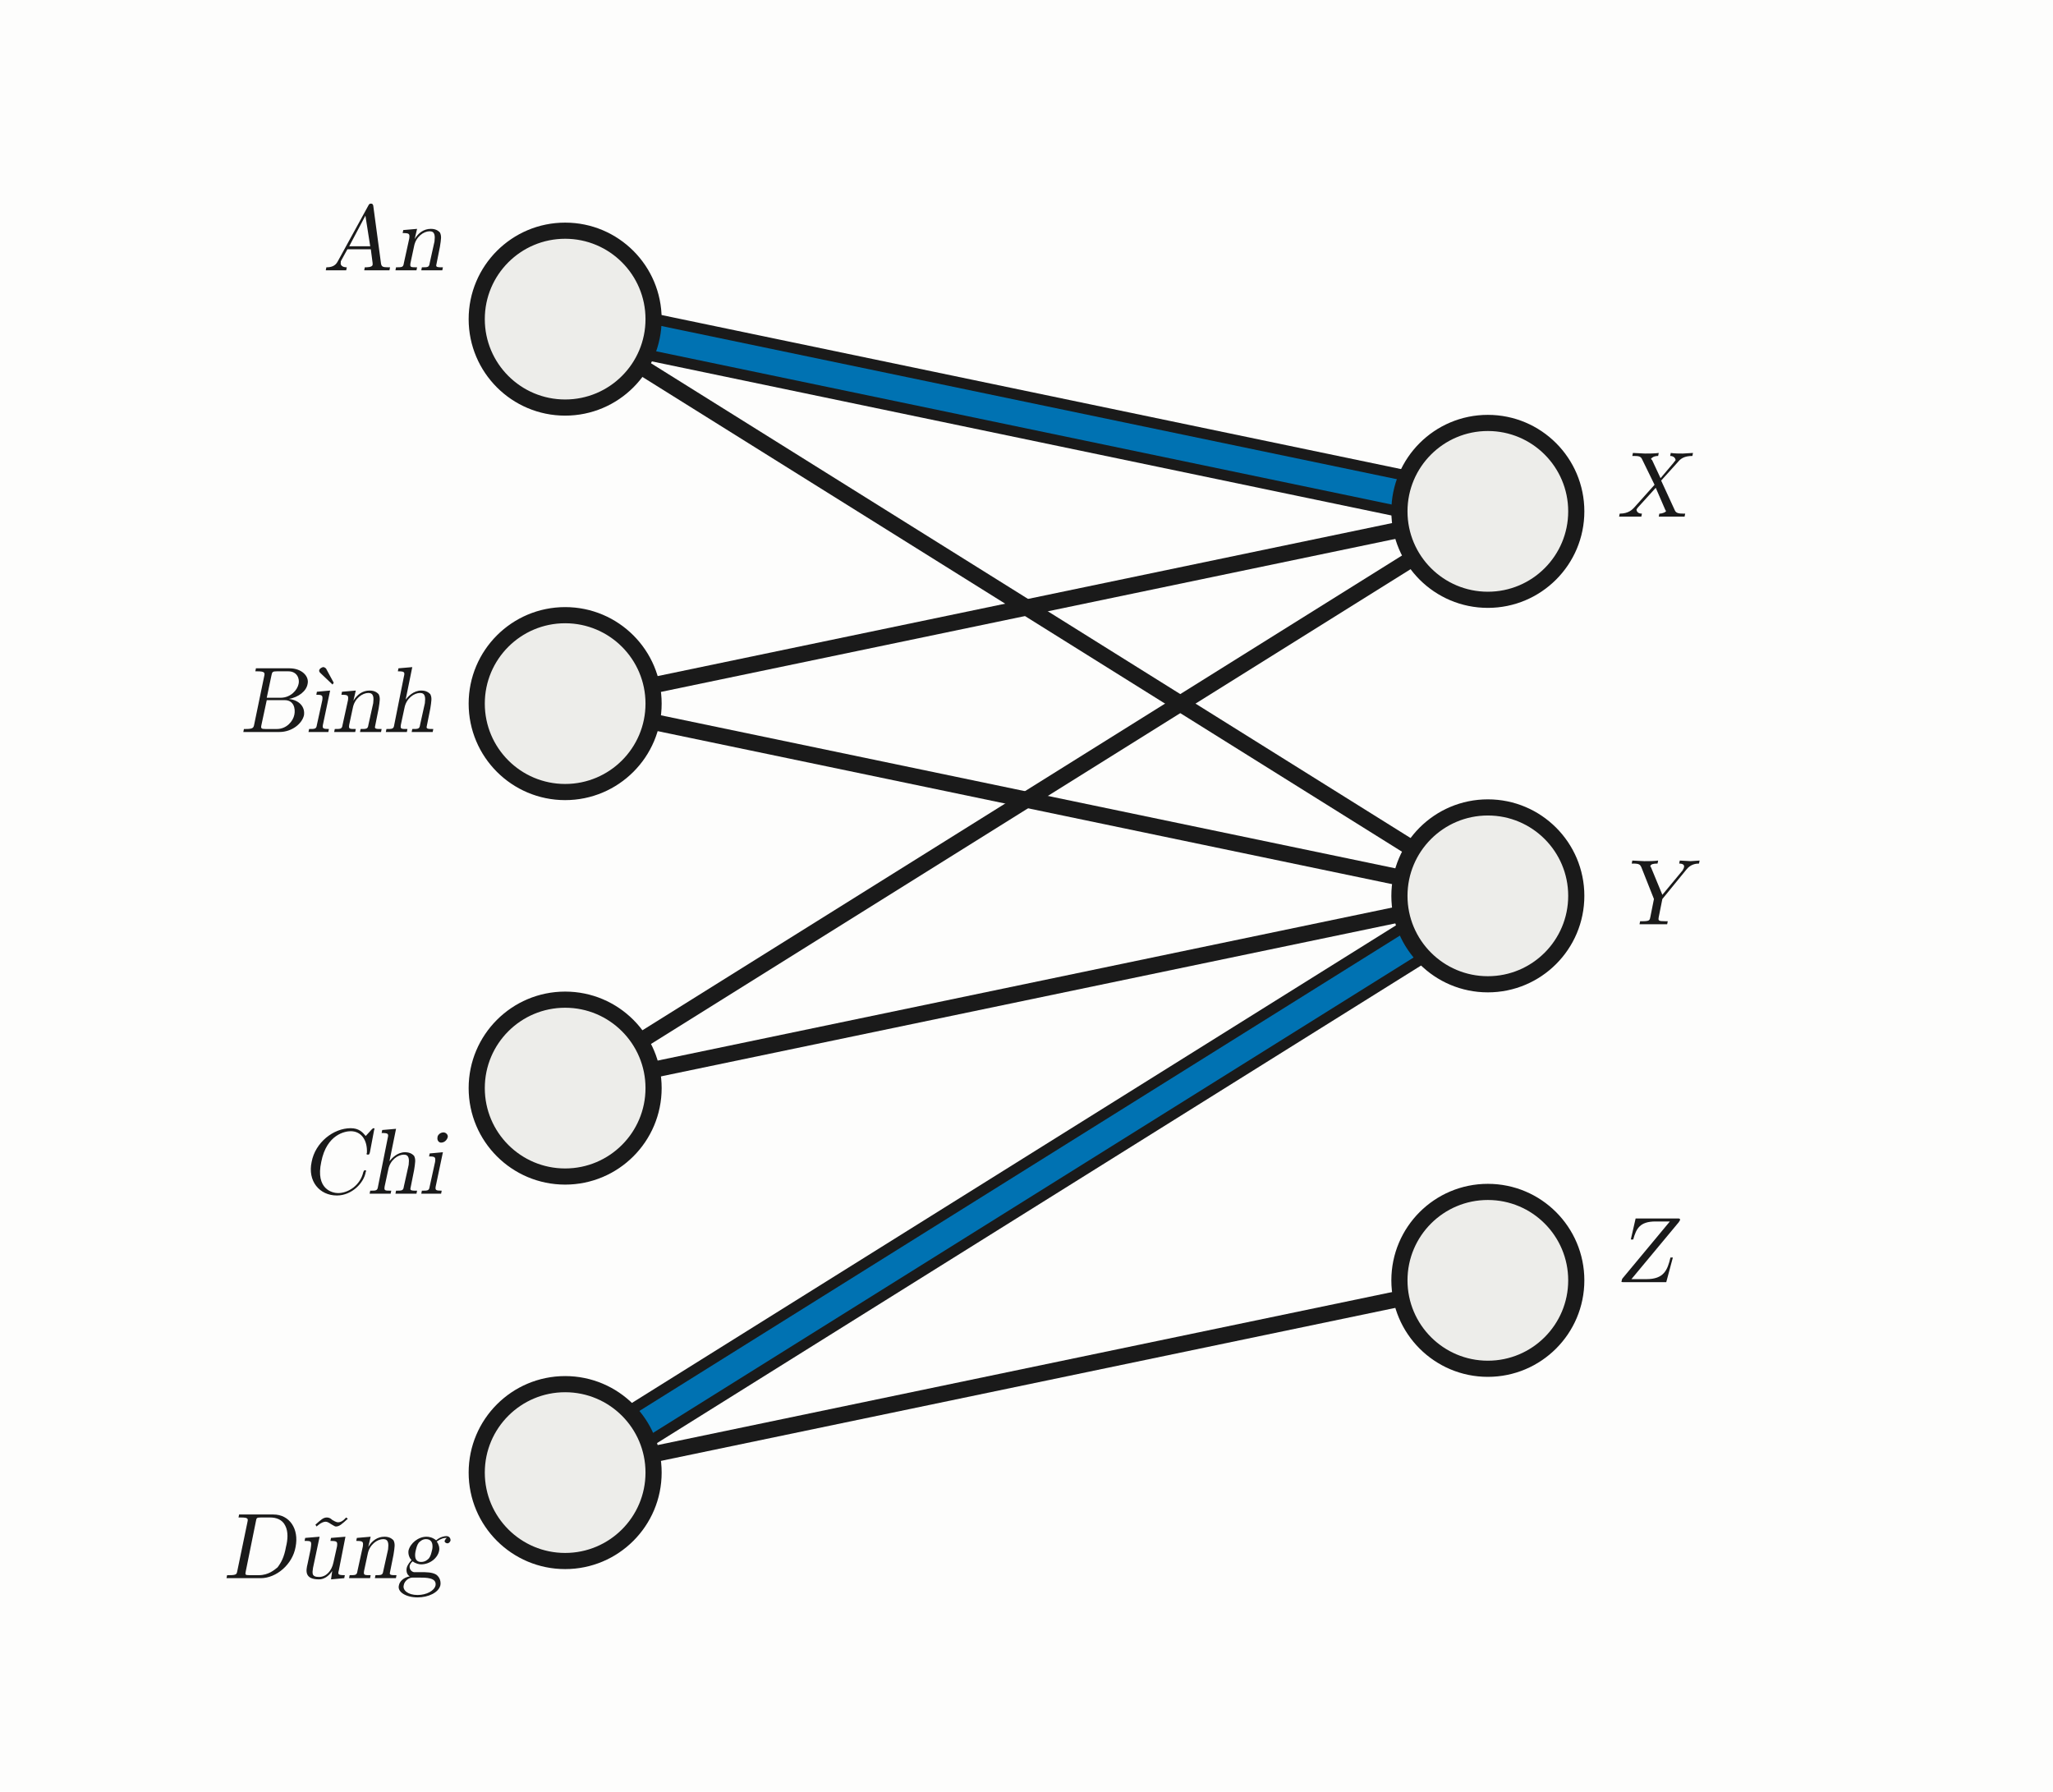
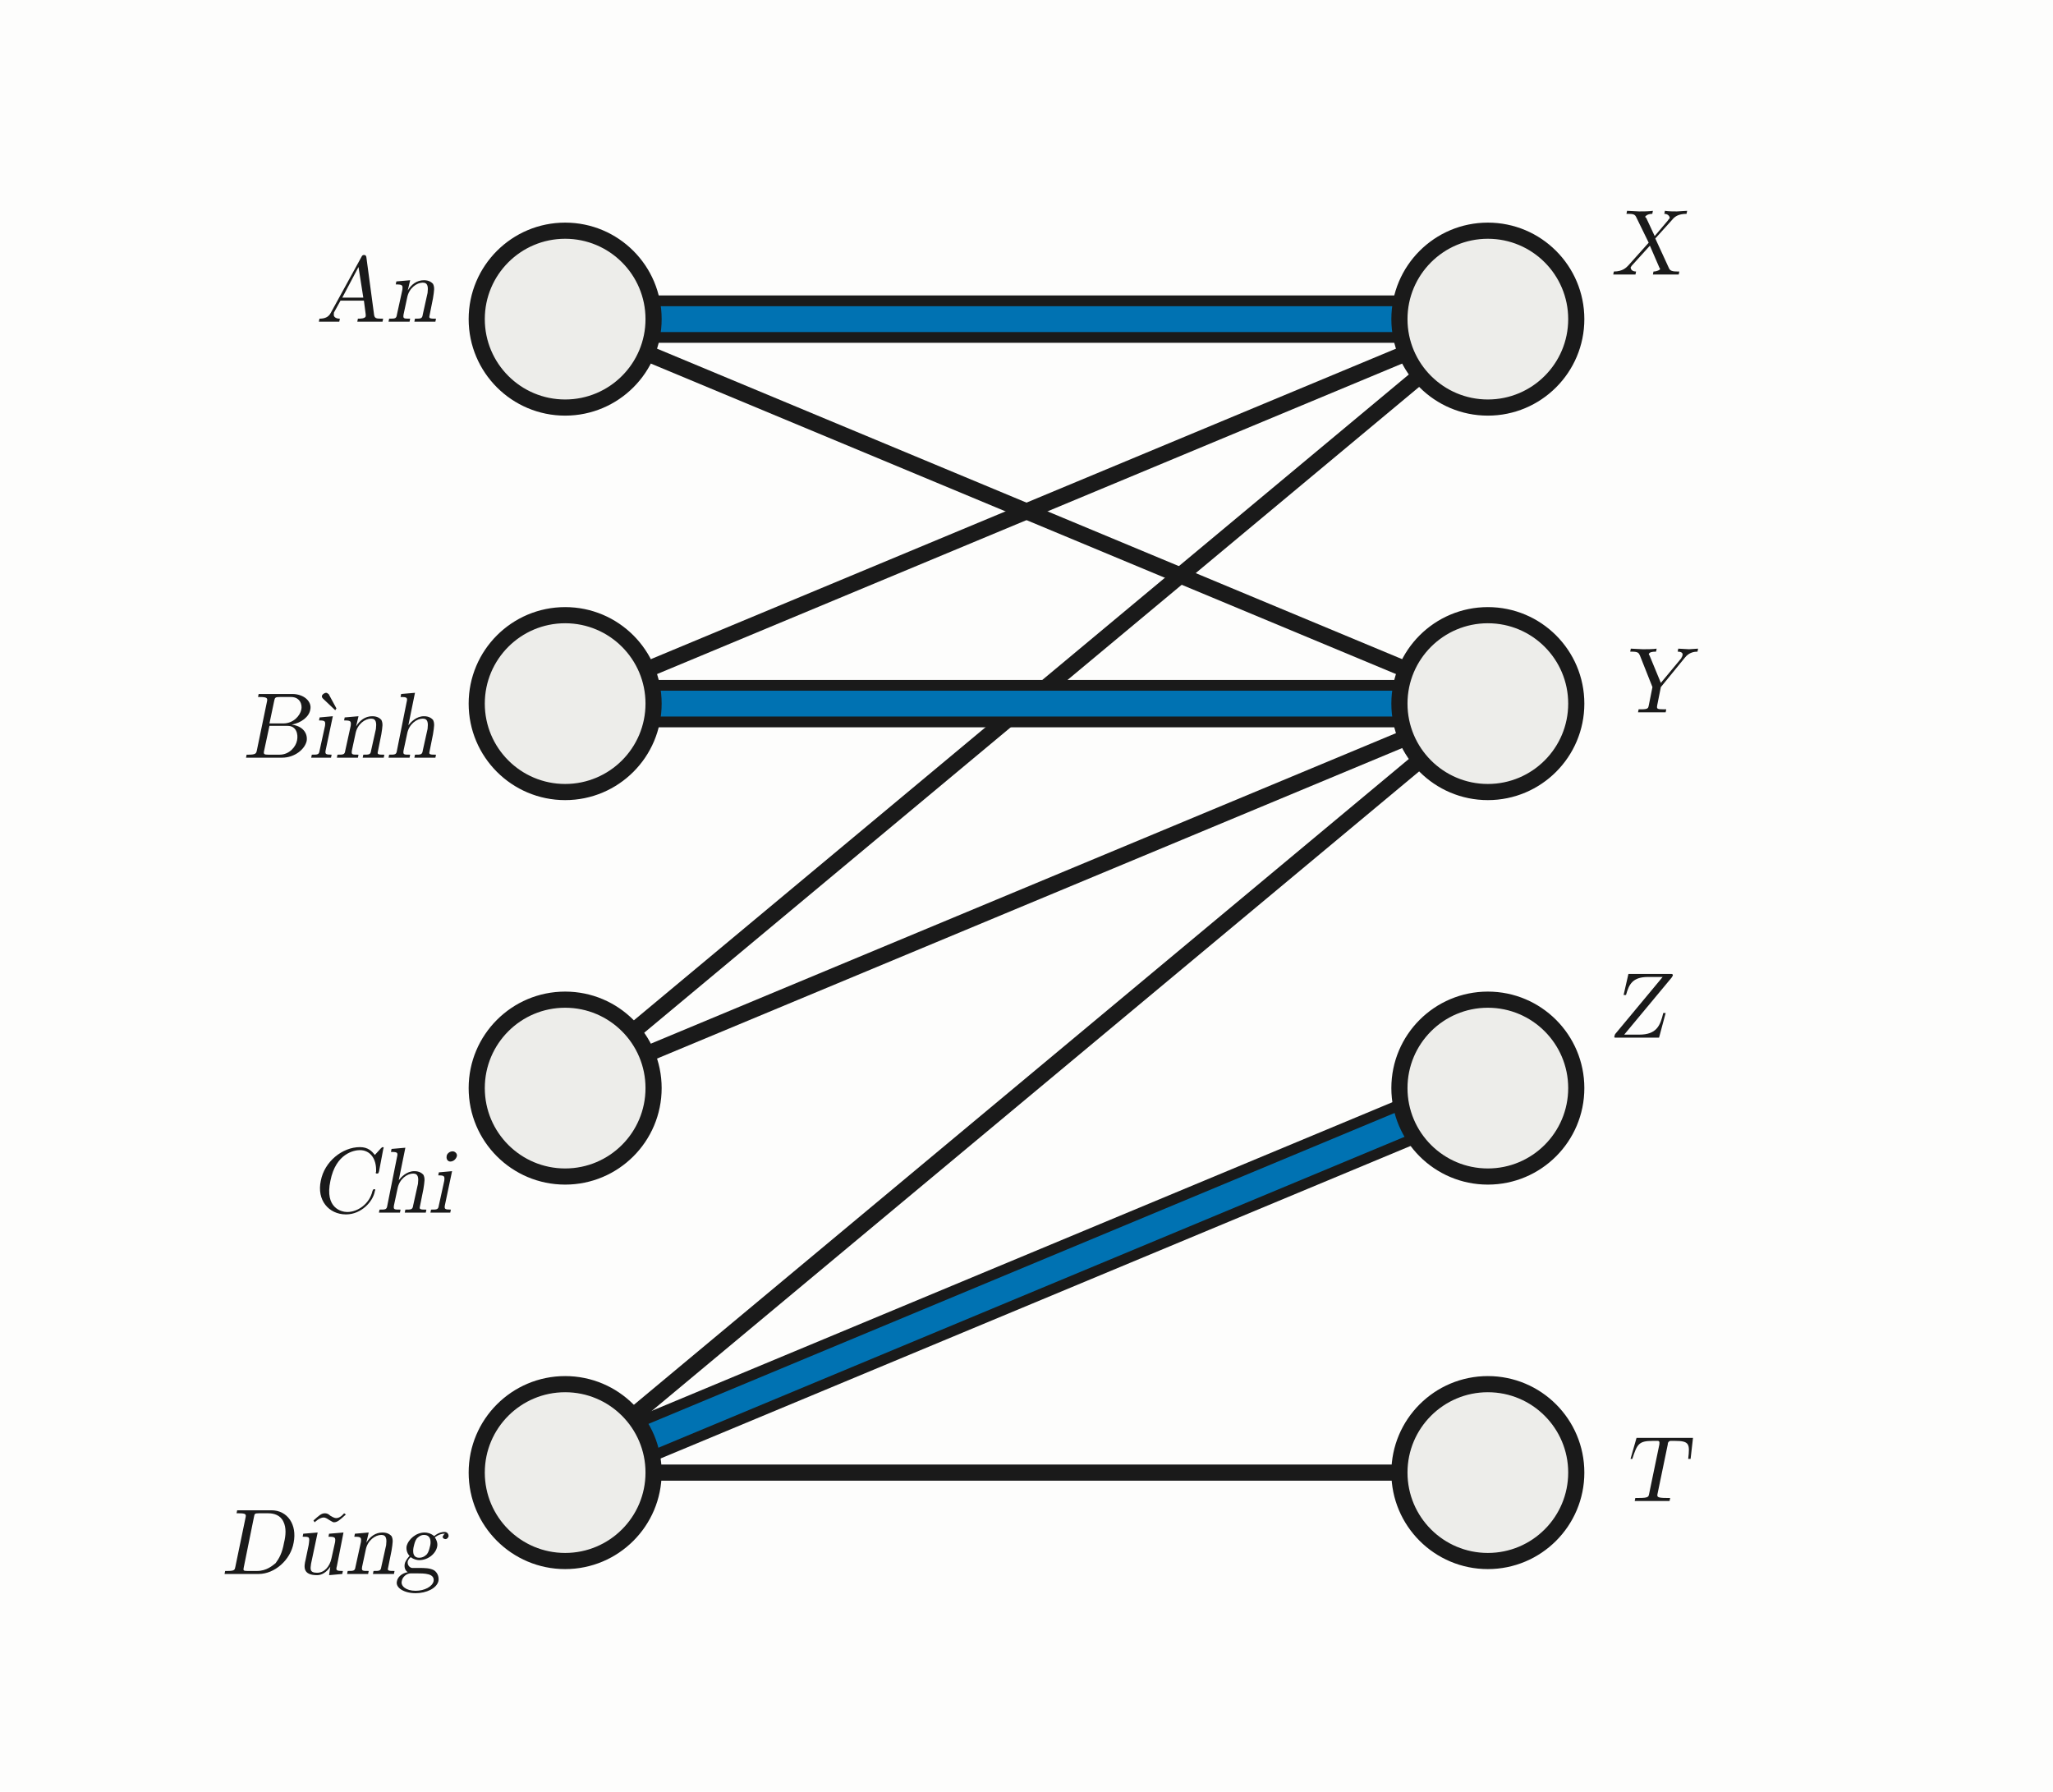
<svg xmlns="http://www.w3.org/2000/svg" viewBox="-26.7 -23.3 53.4 46.6">
  <rect fill="#FDFDFC" height="46.6" width="53.4" x="-26.7" y="-23.3" />
  <defs>
    <pattern height="8" id="cv-pat-1" patternUnits="userSpaceOnUse" width="8">
      <rect fill="#0072B2" height="8" width="8" />
    </pattern>
    <pattern height="8" id="cv-pat-2" patternUnits="userSpaceOnUse" width="8">
      <rect fill="#9ED9F5" height="8" width="8" />
      <line stroke="#3E8BB5" stroke-width="1.2" x1="0" x2="8" y1="8" y2="0" />
      <line stroke="#3E8BB5" stroke-width="1.2" x1="-1" x2="1" y1="1" y2="-1" />
      <line stroke="#3E8BB5" stroke-width="1.2" x1="7" x2="9" y1="9" y2="7" />
    </pattern>
    <pattern height="8" id="cv-pat-3" patternUnits="userSpaceOnUse" width="8">
      <rect fill="#D55E00" height="8" width="8" />
      <line stroke="#8A3D00" stroke-width="1.2" x1="0" x2="8" y1="0" y2="8" />
      <line stroke="#8A3D00" stroke-width="1.2" x1="-1" x2="1" y1="7" y2="9" />
      <line stroke="#8A3D00" stroke-width="1.2" x1="7" x2="9" y1="-1" y2="1" />
    </pattern>
    <pattern height="8" id="cv-pat-4" patternUnits="userSpaceOnUse" width="8">
      <rect fill="#009E73" height="8" width="8" />
      <circle cx="4" cy="4" fill="#006147" r="1.4" />
    </pattern>
    <pattern height="8" id="cv-pat-5" patternUnits="userSpaceOnUse" width="8">
      <rect fill="#E69F00" height="8" width="8" />
      <line stroke="#9A6B00" stroke-width="1.2" x1="0" x2="8" y1="4" y2="4" />
      <line stroke="#9A6B00" stroke-width="1.2" x1="4" x2="4" y1="0" y2="8" />
    </pattern>
    <pattern height="8" id="cv-pat-6" patternUnits="userSpaceOnUse" width="8">
      <rect fill="#CC79A7" height="8" width="8" />
      <line stroke="#8A4E70" stroke-width="1.2" x1="0" x2="8" y1="4" y2="4" />
    </pattern>
    <pattern height="8" id="cv-pat-7" patternUnits="userSpaceOnUse" width="8">
      <rect fill="#F0E442" height="8" width="8" />
      <line stroke="#9C9400" stroke-width="1.2" x1="4" x2="4" y1="0" y2="8" />
    </pattern>
    <pattern height="8" id="cv-pat-8" patternUnits="userSpaceOnUse" width="8">
      <rect fill="#3A3A3A" height="8" width="8" />
      <line stroke="#000000" stroke-width="1.2" x1="0" x2="8" y1="0" y2="8" />
      <line stroke="#000000" stroke-width="1.2" x1="0" x2="8" y1="8" y2="0" />
    </pattern>
  </defs>
  <g class="cv-edge-labels" />
  <g class="cv-edges">
-     <path d="M-12 -15L12 0" fill="none" stroke="#1A1A1A" stroke-linecap="round" stroke-width="0.42" />
-     <path d="M-12 -5L12 -10" fill="none" stroke="#1A1A1A" stroke-linecap="round" stroke-width="0.42" />
-     <path d="M-12 -5L12 0" fill="none" stroke="#1A1A1A" stroke-linecap="round" stroke-width="0.42" />
-     <path d="M-12 5L12 -10" fill="none" stroke="#1A1A1A" stroke-linecap="round" stroke-width="0.42" />
-     <path d="M-12 5L12 0" fill="none" stroke="#1A1A1A" stroke-linecap="round" stroke-width="0.42" />
-     <path d="M-12 15L12 10" fill="none" stroke="#1A1A1A" stroke-linecap="round" stroke-width="0.42" />
-     <path d="M-12 -15L12 -10" fill="none" stroke="#1A1A1A" stroke-linecap="round" stroke-width="1.232" />
-     <path d="M-12 -15L12 -10" fill="none" stroke="url(#cv-pat-1)" stroke-linecap="round" stroke-width="0.672" />
-     <path d="M-12 15L12 0" fill="none" stroke="#1A1A1A" stroke-linecap="round" stroke-width="1.232" />
-     <path d="M-12 15L12 0" fill="none" stroke="url(#cv-pat-1)" stroke-linecap="round" stroke-width="0.672" />
+     <path d="M-12 -15L12 -5" fill="none" stroke="#1A1A1A" stroke-linecap="round" stroke-width="0.42" />
+     <path d="M-12 -5L12 -15" fill="none" stroke="#1A1A1A" stroke-linecap="round" stroke-width="0.42" />
+     <path d="M-12 5L12 -15" fill="none" stroke="#1A1A1A" stroke-linecap="round" stroke-width="0.42" />
+     <path d="M-12 5L12 -5" fill="none" stroke="#1A1A1A" stroke-linecap="round" stroke-width="0.42" />
+     <path d="M-12 15L12 -5" fill="none" stroke="#1A1A1A" stroke-linecap="round" stroke-width="0.42" />
+     <path d="M-12 15L12 15" fill="none" stroke="#1A1A1A" stroke-linecap="round" stroke-width="0.42" />
+     <path d="M-12 -15L12 -15" fill="none" stroke="#1A1A1A" stroke-linecap="round" stroke-width="1.232" />
+     <path d="M-12 -15L12 -15" fill="none" stroke="url(#cv-pat-1)" stroke-linecap="round" stroke-width="0.672" />
+     <path d="M-12 -5L12 -5" fill="none" stroke="#1A1A1A" stroke-linecap="round" stroke-width="1.232" />
+     <path d="M-12 -5L12 -5" fill="none" stroke="url(#cv-pat-1)" stroke-linecap="round" stroke-width="0.672" />
+     <path d="M-12 15L12 5" fill="none" stroke="#1A1A1A" stroke-linecap="round" stroke-width="1.232" />
+     <path d="M-12 15L12 5" fill="none" stroke="url(#cv-pat-1)" stroke-linecap="round" stroke-width="0.672" />
  </g>
  <g class="cv-vertices">
    <circle cx="-12" cy="-15" fill="#EDEDEA" r="2.3" stroke="#1A1A1A" stroke-width="0.42" />
-     <text dominant-baseline="auto" fill="#1A1A1A" font-family="'KaTeX_Main', 'Latin Modern Math', serif" font-size="2.415" font-style="italic" text-anchor="end" x="-15.15" y="-16.27">An</text>
+     <text dominant-baseline="central" fill="#1A1A1A" font-family="'KaTeX_Main', 'Latin Modern Math', serif" font-size="2.415" font-style="italic" text-anchor="end" x="-15.33" y="-15.67">An</text>
    <circle cx="-12" cy="-5" fill="#EDEDEA" r="2.3" stroke="#1A1A1A" stroke-width="0.42" />
-     <text dominant-baseline="central" fill="#1A1A1A" font-family="'KaTeX_Main', 'Latin Modern Math', serif" font-size="2.415" font-style="italic" text-anchor="end" x="-15.4" y="-5">Bình</text>
+     <text dominant-baseline="central" fill="#1A1A1A" font-family="'KaTeX_Main', 'Latin Modern Math', serif" font-size="2.415" font-style="italic" text-anchor="end" x="-15.33" y="-4.33">Bình</text>
    <circle cx="-12" cy="5" fill="#EDEDEA" r="2.3" stroke="#1A1A1A" stroke-width="0.42" />
-     <text dominant-baseline="hanging" fill="#1A1A1A" font-family="'KaTeX_Main', 'Latin Modern Math', serif" font-size="2.415" font-style="italic" text-anchor="end" x="-15.15" y="6.27">Chi</text>
+     <text dominant-baseline="hanging" fill="#1A1A1A" font-family="'KaTeX_Main', 'Latin Modern Math', serif" font-size="2.415" font-style="italic" text-anchor="end" x="-14.91" y="6.76">Chi</text>
    <circle cx="-12" cy="15" fill="#EDEDEA" r="2.3" stroke="#1A1A1A" stroke-width="0.42" />
-     <text dominant-baseline="hanging" fill="#1A1A1A" font-family="'KaTeX_Main', 'Latin Modern Math', serif" font-size="2.415" font-style="italic" text-anchor="end" x="-15.15" y="16.27">Dũng</text>
-     <circle cx="12" cy="-10" fill="#EDEDEA" r="2.3" stroke="#1A1A1A" stroke-width="0.42" />
-     <text dominant-baseline="central" fill="#1A1A1A" font-family="'KaTeX_Main', 'Latin Modern Math', serif" font-size="2.415" font-style="italic" text-anchor="start" x="15.35" y="-10.6">X</text>
-     <circle cx="12" cy="0" fill="#EDEDEA" r="2.3" stroke="#1A1A1A" stroke-width="0.42" />
-     <text dominant-baseline="central" fill="#1A1A1A" font-family="'KaTeX_Main', 'Latin Modern Math', serif" font-size="2.415" font-style="italic" text-anchor="start" x="15.4" y="0">Y</text>
-     <circle cx="12" cy="10" fill="#EDEDEA" r="2.3" stroke="#1A1A1A" stroke-width="0.42" />
-     <text dominant-baseline="central" fill="#1A1A1A" font-family="'KaTeX_Main', 'Latin Modern Math', serif" font-size="2.415" font-style="italic" text-anchor="start" x="15.33" y="9.31">Z</text>
+     <text dominant-baseline="hanging" fill="#1A1A1A" font-family="'KaTeX_Main', 'Latin Modern Math', serif" font-size="2.415" font-style="italic" text-anchor="end" x="-15.2" y="16.16">Dũng</text>
+     <circle cx="12" cy="-15" fill="#EDEDEA" r="2.3" stroke="#1A1A1A" stroke-width="0.42" />
+     <text dominant-baseline="auto" fill="#1A1A1A" font-family="'KaTeX_Main', 'Latin Modern Math', serif" font-size="2.415" font-style="italic" text-anchor="start" x="15.2" y="-16.16">X</text>
+     <circle cx="12" cy="-5" fill="#EDEDEA" r="2.3" stroke="#1A1A1A" stroke-width="0.42" />
+     <text dominant-baseline="central" fill="#1A1A1A" font-family="'KaTeX_Main', 'Latin Modern Math', serif" font-size="2.415" font-style="italic" text-anchor="start" x="15.36" y="-5.51">Y</text>
+     <circle cx="12" cy="5" fill="#EDEDEA" r="2.3" stroke="#1A1A1A" stroke-width="0.42" />
+     <text dominant-baseline="auto" fill="#1A1A1A" font-family="'KaTeX_Main', 'Latin Modern Math', serif" font-size="2.415" font-style="italic" text-anchor="start" x="15.14" y="3.69">Z</text>
+     <circle cx="12" cy="15" fill="#EDEDEA" r="2.3" stroke="#1A1A1A" stroke-width="0.42" />
+     <text dominant-baseline="central" fill="#1A1A1A" font-family="'KaTeX_Main', 'Latin Modern Math', serif" font-size="2.415" font-style="italic" text-anchor="start" x="15.4" y="15">T</text>
  </g>
</svg>
